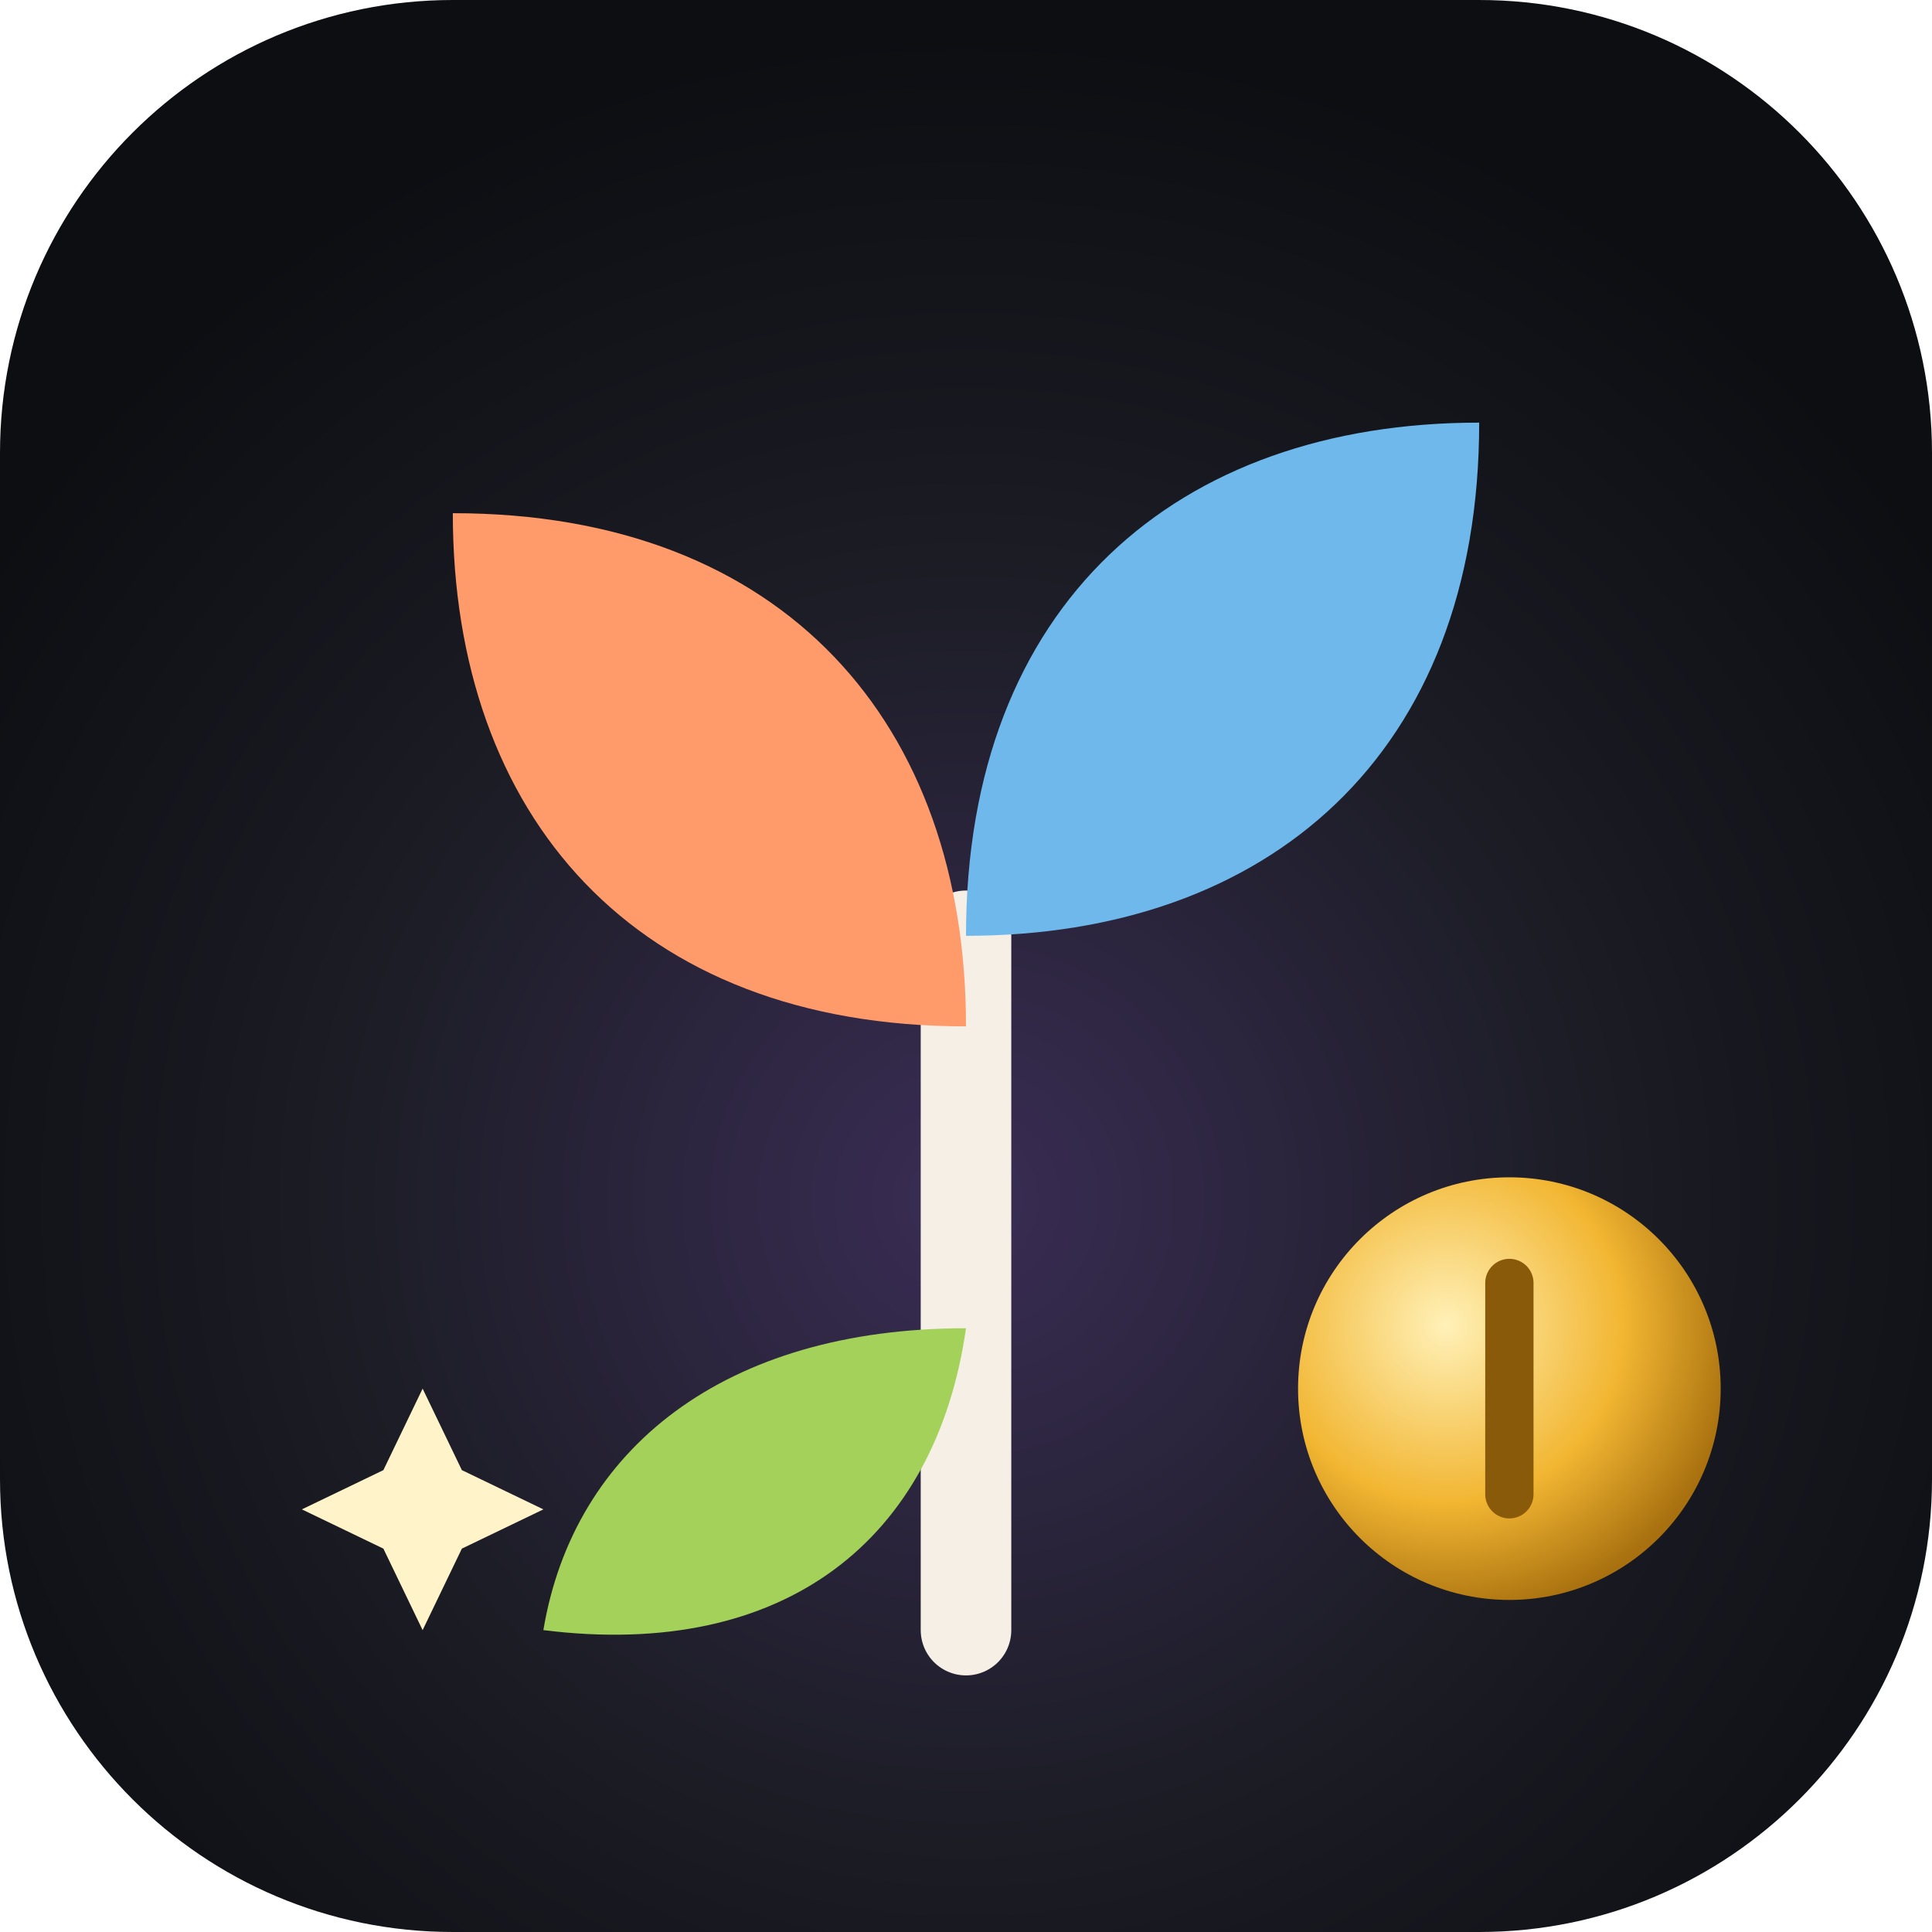
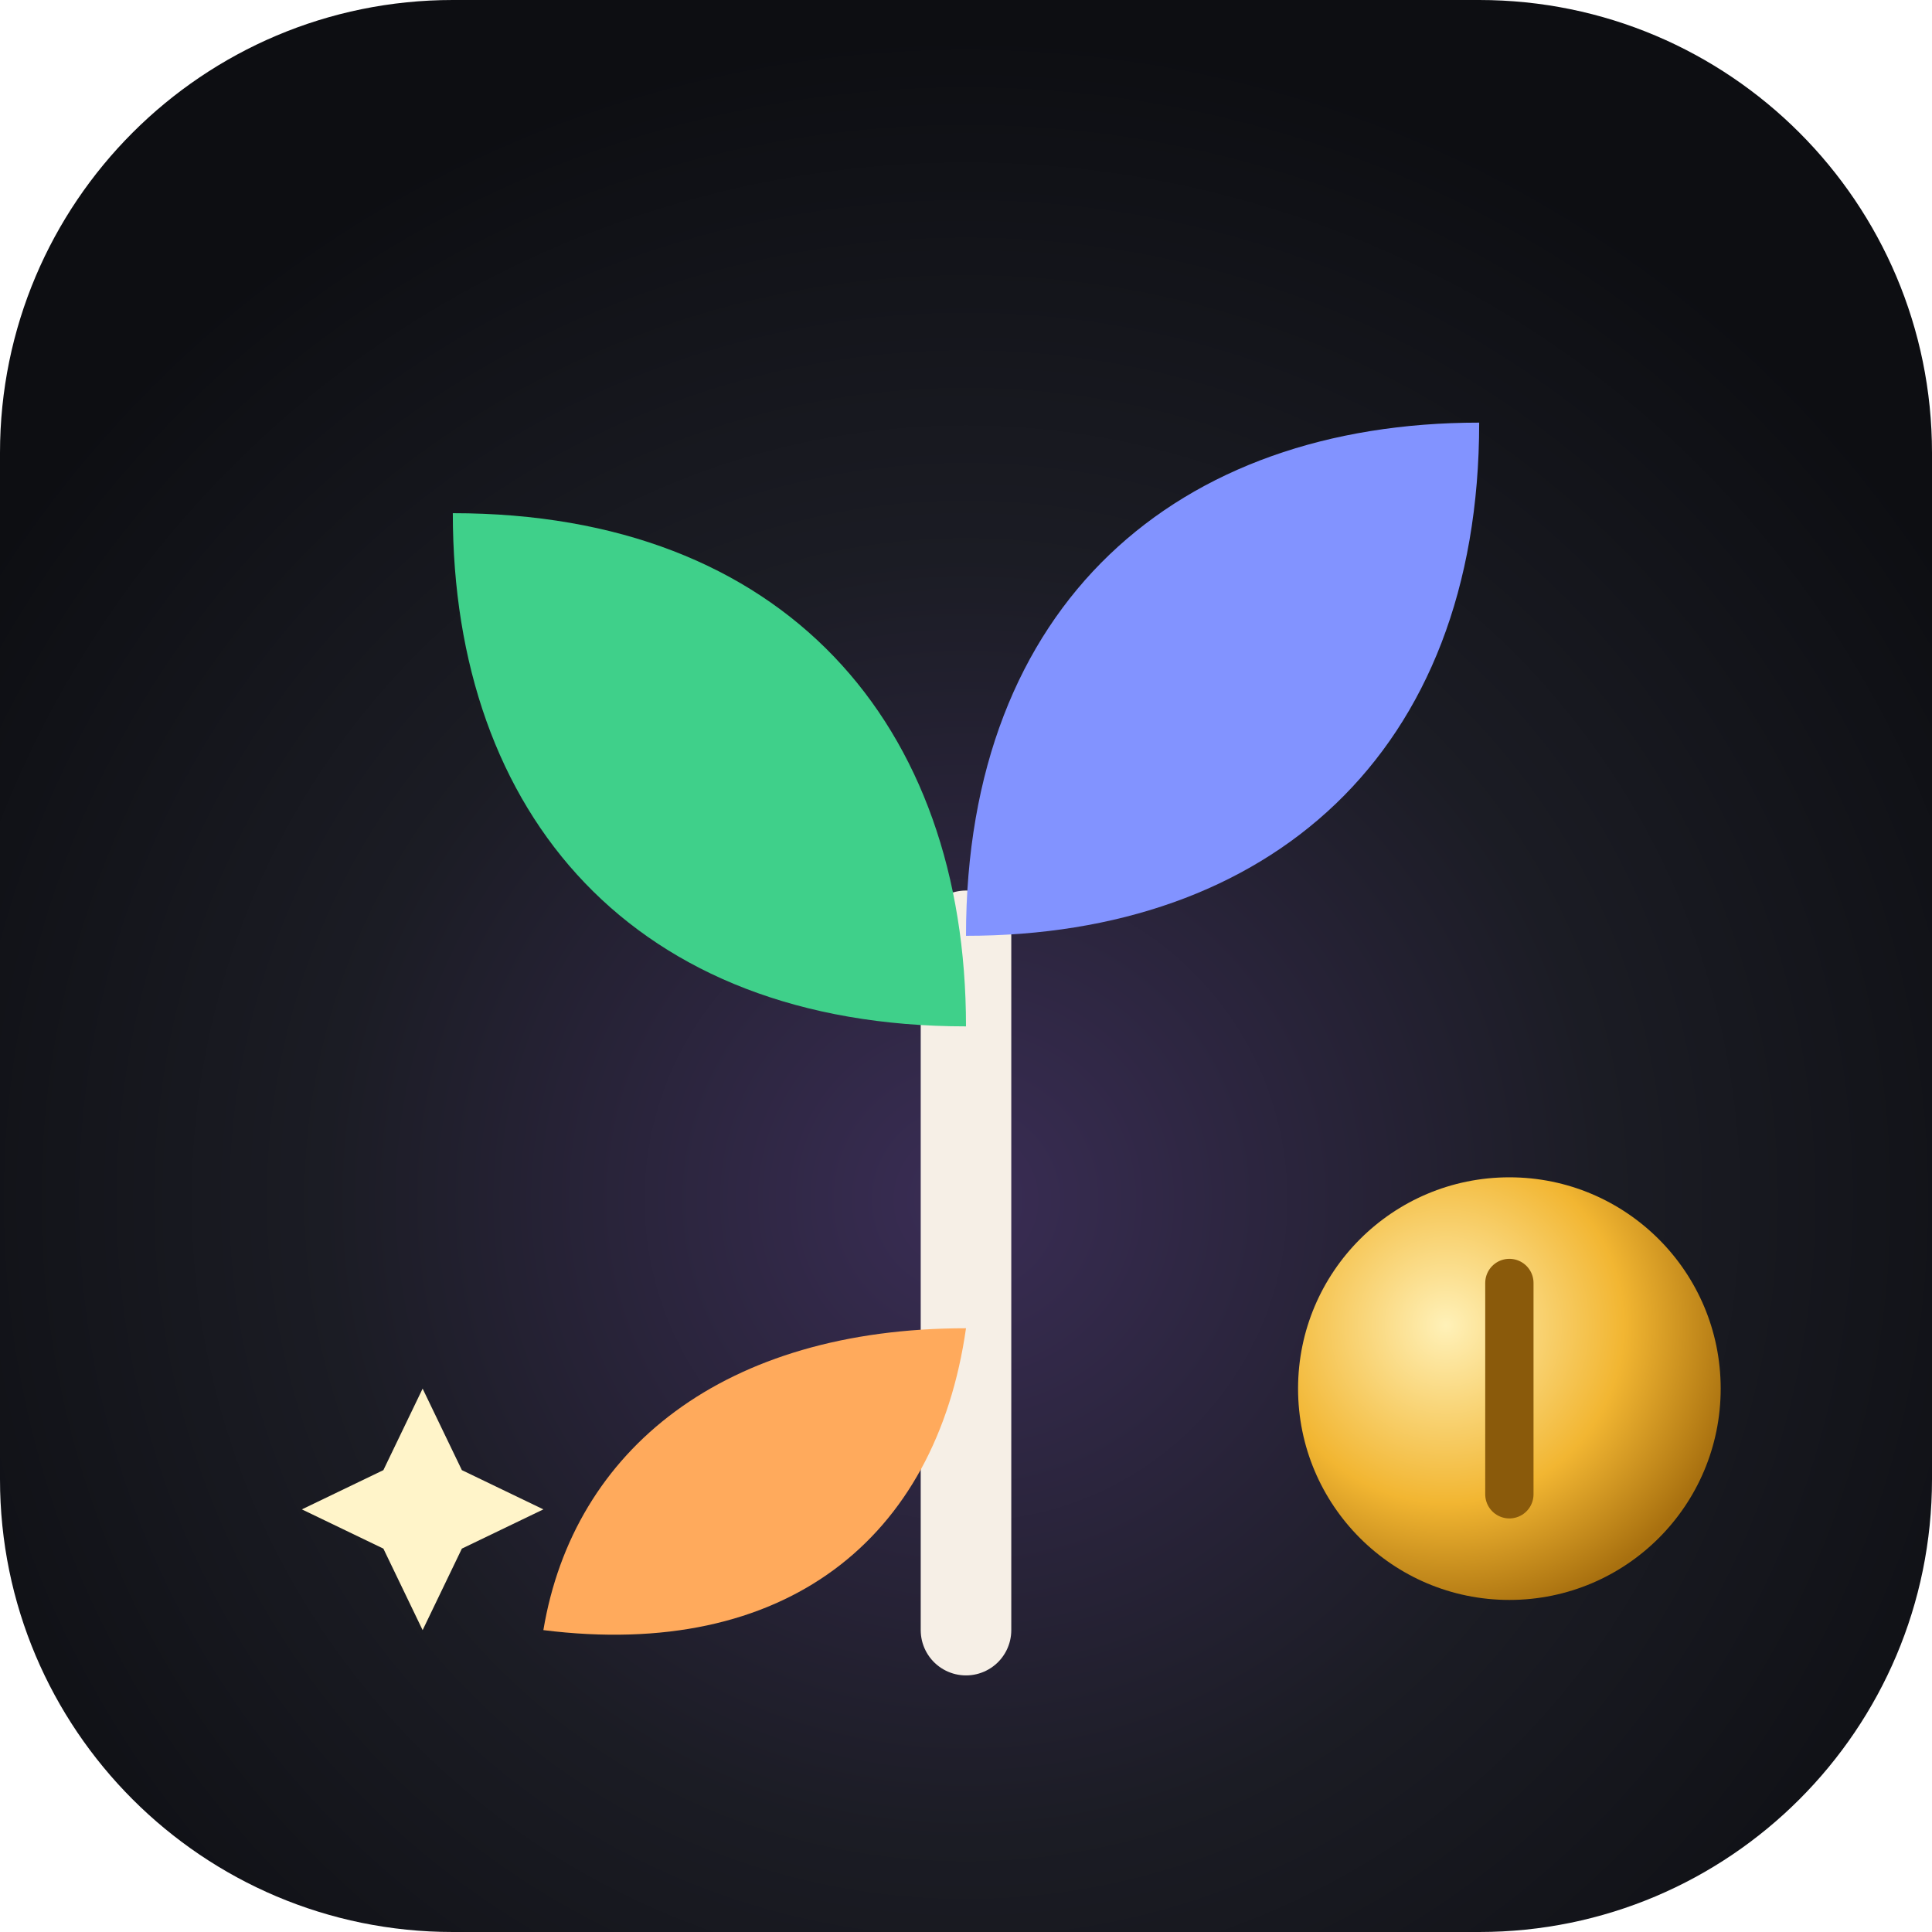
<svg xmlns="http://www.w3.org/2000/svg" viewBox="0 0 64 64">
  <defs>
    <radialGradient id="g" cx="50%" cy="62%" r="60%">
      <stop offset="0" stop-color="#3a2d55" />
      <stop offset=".55" stop-color="#1b1c24" />
      <stop offset="1" stop-color="#0d0e12" />
    </radialGradient>
    <radialGradient id="c" cx="35%" cy="35%" r="70%">
      <stop offset="0" stop-color="#fff1b8" />
      <stop offset=".6" stop-color="#f2b632" />
      <stop offset="1" stop-color="#a8700f" />
    </radialGradient>
  </defs>
  <rect width="64" height="64" rx="15" fill="url(#g)" />
  <path d="M32 54V31" stroke="#f6efe6" stroke-width="3" stroke-linecap="round" />
-   <path d="M32 34c-11 0-17-7-17-17 11 0 17 7 17 17z" fill="#ff9b6b" />
-   <path d="M32 31c0-11 7-17 17-17 0 11-7 17-17 17z" fill="#6fb8ec" />
-   <path d="M32 44c-8 0-13 4-14 10 8 1 13-3 14-10z" fill="#a3d15a" />
+   <path d="M32 34c-11 0-17-7-17-17 11 0 17 7 17 17z" fill="#3fd08a" />
+   <path d="M32 31c0-11 7-17 17-17 0 11-7 17-17 17z" fill="#8293ff" />
+   <path d="M32 44c-8 0-13 4-14 10 8 1 13-3 14-10z" fill="#ffaa5c" />
  <circle cx="50" cy="46" r="7" fill="url(#c)" />
  <path d="M50 42.5v7" stroke="#8a5a0b" stroke-width="1.6" stroke-linecap="round" />
  <path d="M14 46l1.3 2.7L18 50l-2.7 1.3L14 54l-1.3-2.7L10 50l2.7-1.3z" fill="#fff4c9" />
</svg>
